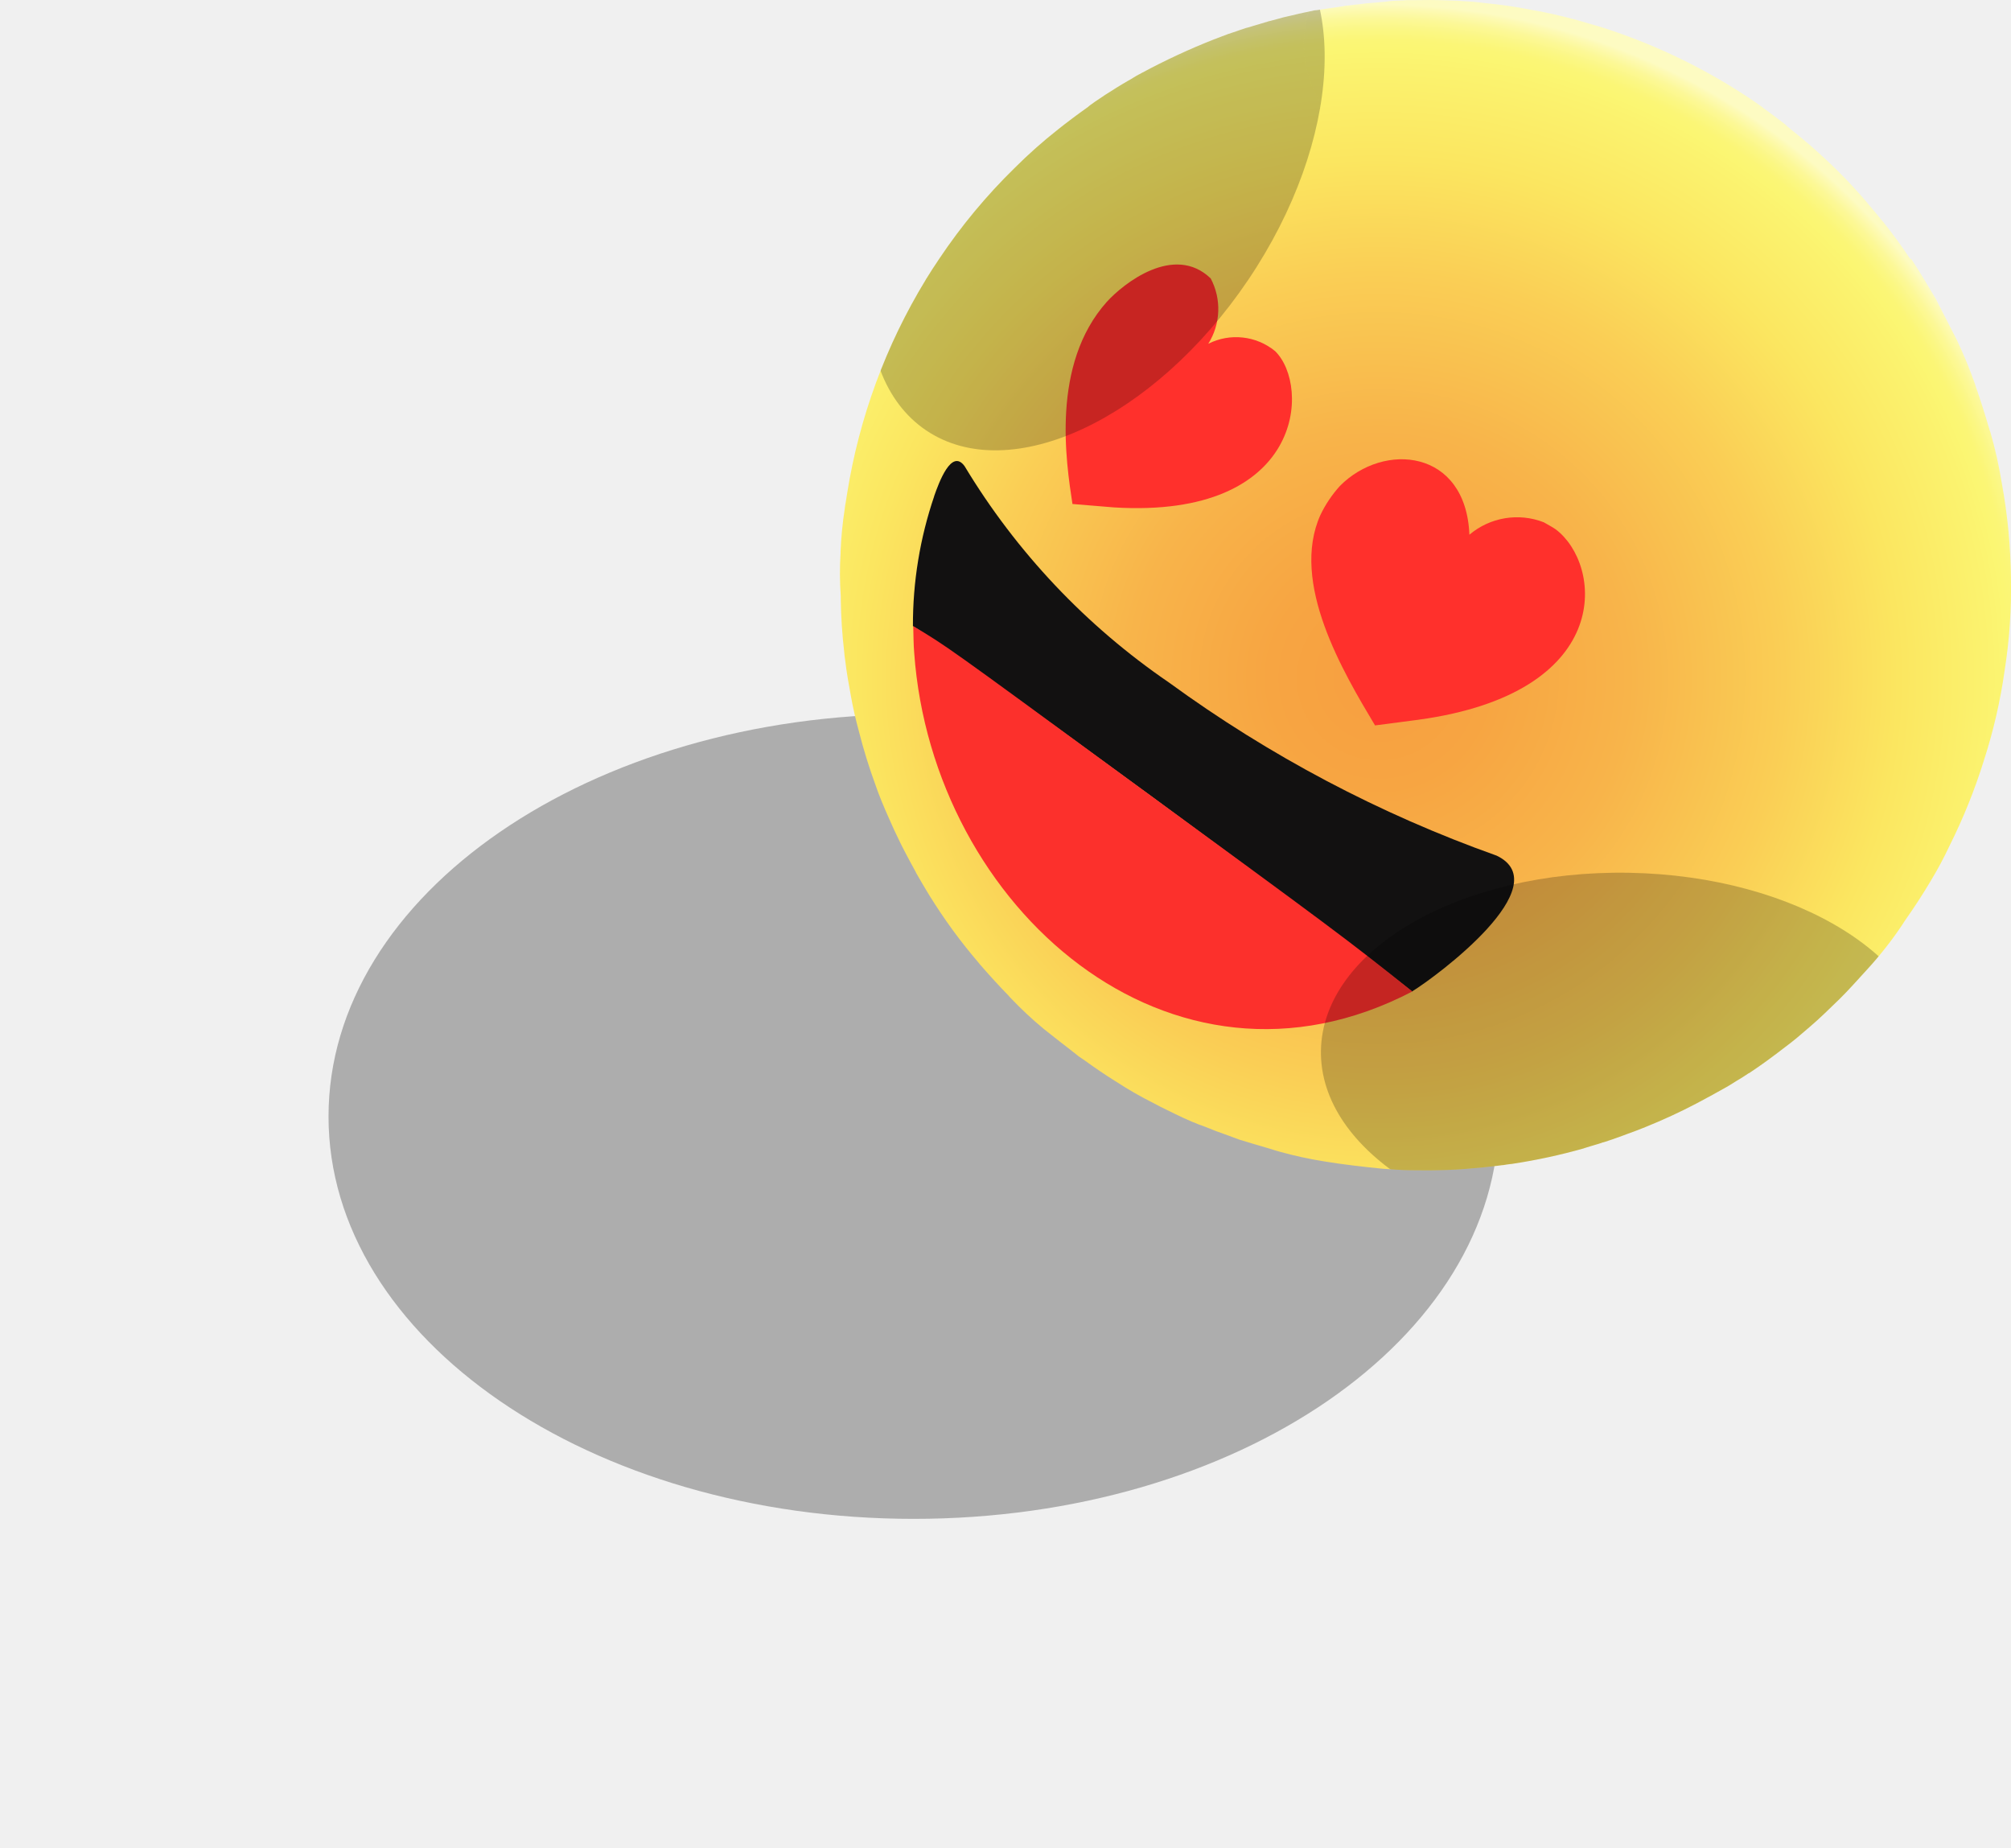
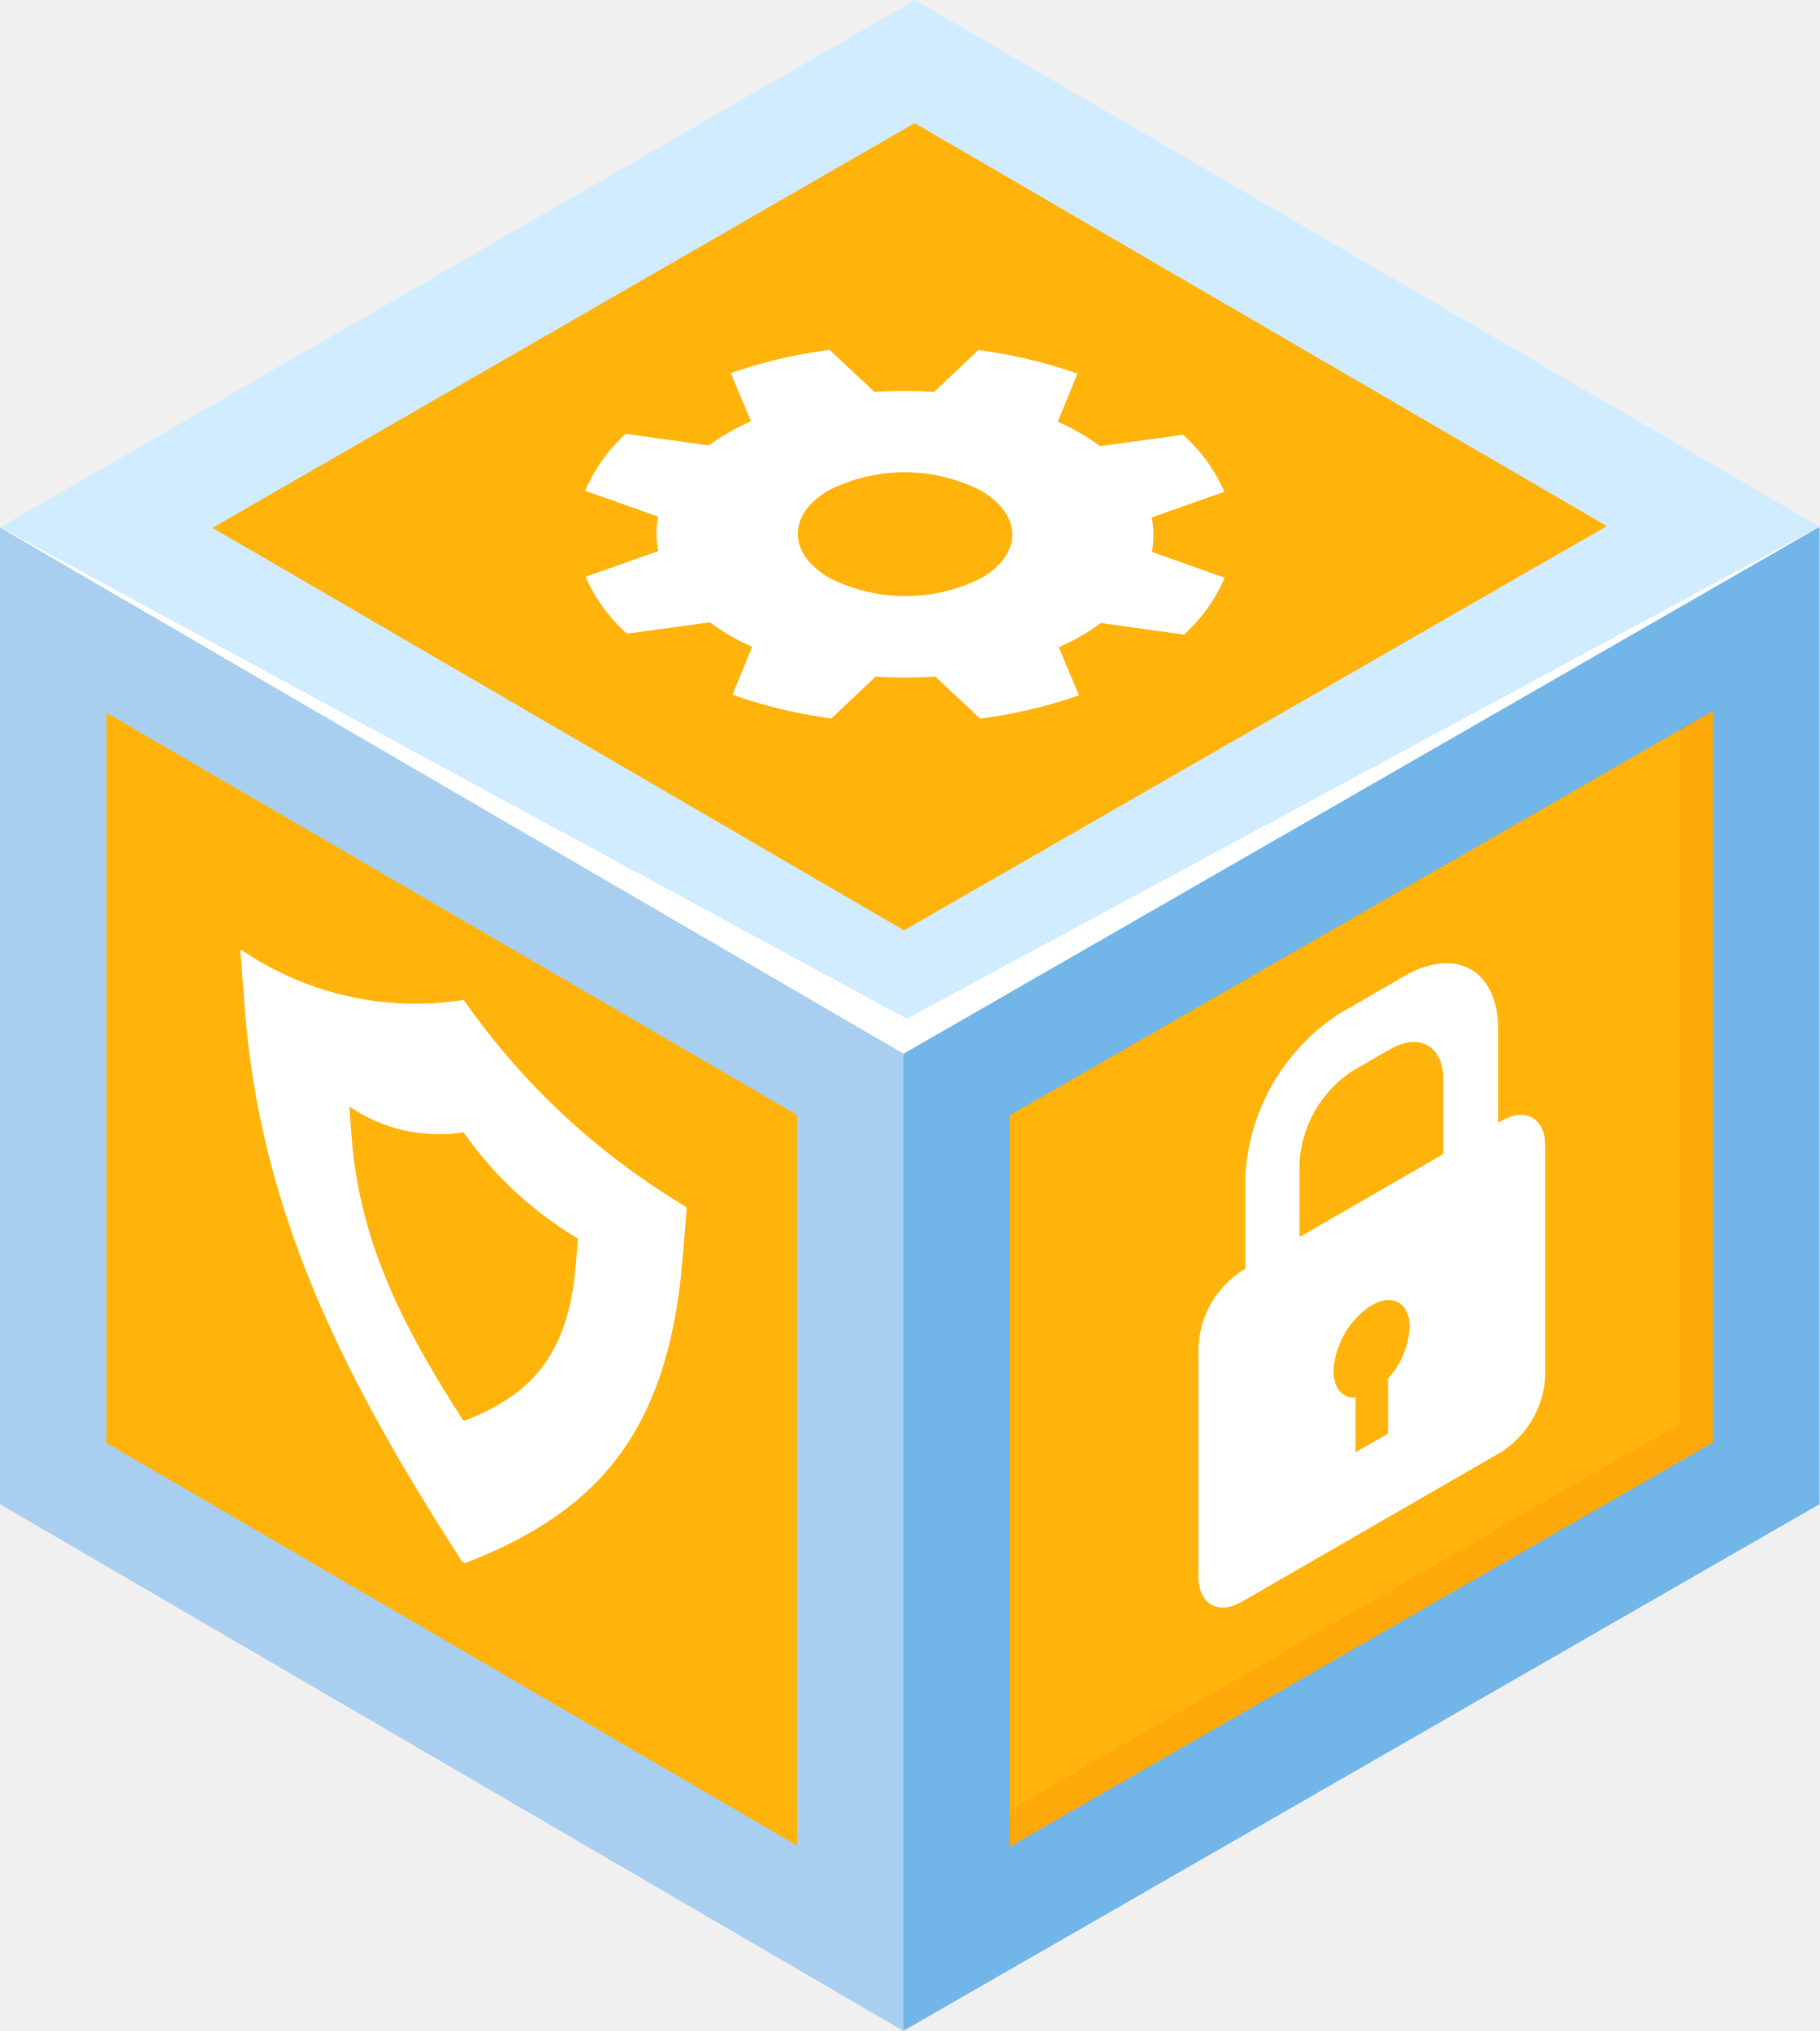
- <svg xmlns="http://www.w3.org/2000/svg" xmlns:xlink="http://www.w3.org/1999/xlink" width="82.478" height="75.758" viewBox="0 0 82.478 75.758">
+ <svg xmlns="http://www.w3.org/2000/svg" width="57.846" height="64.577" viewBox="0 0 57.846 64.577">
  <defs>
-     <radialGradient id="radial-gradient" cx="0.471" cy="0.58" r="0.575" gradientTransform="matrix(-0.999, -0.004, -0.004, 1, 0.933, 0.001)" gradientUnits="objectBoundingBox">
-       <stop offset="0" stop-color="#f79f40" />
-       <stop offset="0.163" stop-color="#f7a542" />
-       <stop offset="0.371" stop-color="#f8b44a" />
-       <stop offset="0.601" stop-color="#face55" />
-       <stop offset="0.771" stop-color="#fbe660" />
-       <stop offset="0.91" stop-color="#fbf36f" />
-       <stop offset="0.932" stop-color="#fbf672" />
-       <stop offset="0.947" stop-color="#fbf676" />
-       <stop offset="0.962" stop-color="#fbf783" />
-       <stop offset="0.978" stop-color="#fcf897" />
-       <stop offset="0.994" stop-color="#fdfab4" />
-       <stop offset="1" stop-color="#fdfbc2" />
-     </radialGradient>
    <clipPath id="clip-path">
-       <path id="Trazado_116496" data-name="Trazado 116496" d="M52.65,29.84v-.06c0-.11-.03-.77-.15-1.75-.01-.09-.02-.17-.03-.26-.02-.12-.04-.25-.06-.38a23.894,23.894,0,0,0-3.15-8.77c0-.01-.01-.01-.01-.02-.17-.29-.35-.57-.54-.85h0a23.353,23.353,0,0,0-3.06-3.74,20.449,20.449,0,0,0-1.77-1.6c-.39-.32-.78-.62-1.19-.91a.265.265,0,0,1-.06-.05l-.05-.04-.21-.15c-.26-.18-.55-.37-.86-.57h0c-.01-.01-.02-.01-.03-.02-.15-.09-.3-.19-.47-.28-.07-.04-.15-.09-.22-.13s-.12-.07-.19-.11a1.092,1.092,0,0,0-.15-.08,25.413,25.413,0,0,0-2.93-1.4c-.26-.11-.47-.18-.58-.23l-.18-.07-.18-.07c-.01,0-.02-.01-.03-.01l-.04-.01-.3-.1-.04-.01c-.01,0-.03-.01-.04-.01l-.2-.07a2.759,2.759,0,0,0-.27-.08l-.23-.07c-.04-.01-.09-.03-.13-.04-.01,0-.03-.01-.04-.01s-.03-.01-.05-.01a.636.636,0,0,1-.07-.02l-.26-.07-.22-.06c-.07-.02-.14-.03-.21-.05h-.01l-.13-.03-.25-.06-.18-.04a2.049,2.049,0,0,0-.24-.05c-.01,0-.03-.01-.04-.01-.06-.01-.12-.03-.18-.04l-.11-.02-.13-.03h-.02l-.04-.01c-.02,0-.05-.01-.07-.01a1.766,1.766,0,0,1-.2-.04.6.6,0,0,0-.12-.02h0a2.068,2.068,0,0,1-.22-.04l-.19-.03c-.03-.01-.07-.01-.11-.02a.985.985,0,0,0-.17-.02,1,1,0,0,0-.16-.02l-.27-.03-.25-.03c-.03,0-.05-.01-.08-.01h-.02a1.641,1.641,0,0,0-.23-.02l-.34-.03c-.08-.01-.16-.01-.23-.02-.09-.01-.17-.01-.26-.02s-.18-.01-.27-.02A.97.97,0,0,1,29.76,7h-.37c-.48-.01-.96-.01-1.45,0-.11,0-.21,0-.31.01s-.22.01-.32.02c-.07,0-.13.01-.19.01-.16.01-.31.02-.46.04-.05,0-.11.01-.16.01-.22.02-.43.04-.64.07-.1.01-.2.02-.3.04h-.01c-.02,0-.04.01-.06.01q-.24.03-.45.06c-.11.02-.23.04-.34.05-.26.04-.47.08-.61.11-.7.14-1.38.3-2.06.5-.41.11-.77.22-1.21.38a24.021,24.021,0,0,0-5.31,2.61h0c-.17.11-.33.22-.49.33a.265.265,0,0,0-.06.05c-.28.2-.56.4-.84.61a.423.423,0,0,1-.07.05l-.02.02-.02.02c-.01.01-.02.02-.03.02s-.02.01-.03.02c-.08.06-.15.12-.23.18-.15.12-.3.24-.44.36-.08.07-.16.13-.24.2-.16.14-.32.27-.46.4l-.02.02-.02.02c-.03.03-.07.06-.1.09-.75.69-1.21,1.19-1.24,1.22-.23.25-.46.51-.69.77-.16.19-.33.38-.5.59-.01.01-.02.03-.04.04l-.03.03c-.34.42-.69.89-1.08,1.46l-.01.01-.01.01c-.01.01-.01.02-.02.02-.18.26-.36.55-.54.86-.16.26-.32.52-.46.75l-.46.88c-.15.29-.29.56-.42.82a16.758,16.758,0,0,0-.76,1.82h0v.01c-.22.6-.42,1.23-.6,1.84l-.01.02a.037.037,0,0,1-.01.03,17.968,17.968,0,0,0-.5,2.13,23.506,23.506,0,0,0-.17,7.66,22.794,22.794,0,0,0,.82,3.68,23.944,23.944,0,0,0,1.38,3.51,15.311,15.311,0,0,0,.75,1.42c.32.56.68,1.11,1.06,1.66.04.07.09.13.13.2a16,16,0,0,0,1.39,1.8c.34.37.78.88,1.14,1.24s.83.82,1.22,1.15h0c.42.37.6.53.99.83q.72.585,1.47,1.08h.01c.16.11.32.22.49.32.19.12.38.24.55.34.09.05.22.13.36.21a.573.573,0,0,1,.07.04c.15.09.33.18.52.29.04.02.09.05.13.07a22.789,22.789,0,0,0,2.12,1c.18.07.42.17.7.28l.24.09.42.15.3.1.11.03c.01,0,.01,0,.02.01l.16.05a2.759,2.759,0,0,0,.27.08l.26.08c.01,0,.02,0,.02.01a22.1,22.1,0,0,0,2.96.66l.09.01c.08.01.17.03.27.04h.03l.23.03.53.06c.24.03.56.05.79.07s.49.03.74.04h.02c.13.01.25.01.37.01.33.01.77,0,1.1.01s.79-.03,1.13-.05c.72-.06,1.68-.17,2.39-.28a18.747,18.747,0,0,0,1.84-.38c.14-.04.28-.08.43-.12.43-.12.87-.25,1.24-.36l.43-.16c.35-.12.69-.25,1.03-.38l.17-.06c.4-.15.89-.38,1.32-.59.19-.09.37-.18.55-.28a15.71,15.71,0,0,0,1.56-.88c.02-.01.03-.02.05-.03.41-.26.82-.52,1.22-.81.09-.06.18-.12.26-.17l.44-.34c.12-.09.23-.18.35-.27l.66-.52a14.289,14.289,0,0,0,1.37-1.26l.03-.03.07-.07c.35-.35.74-.77,1.2-1.29a.138.138,0,0,0,.03-.04h0a20.958,20.958,0,0,0,2.02-2.71c.01-.01.01-.02.02-.03.19-.3.38-.61.57-.95v-.01h0c.08-.14.16-.29.24-.44.11-.2.22-.41.31-.59l.09-.18c.16-.32.31-.65.47-.99.21-.47.41-.94.56-1.36h0c.26-.7.5-1.44.71-2.23.13-.48.25-.96.33-1.41.1-.48.18-.98.25-1.5.02-.12.03-.23.05-.34.08-.69.14-1.41.16-2.14v-.13C52.68,31.04,52.68,30.45,52.65,29.84Z" transform="translate(-4.654 -6.992)" />
-     </clipPath>
-     <linearGradient id="linear-gradient" x1="-0.166" y1="-323.933" x2="-1.166" y2="-323.933" gradientUnits="objectBoundingBox">
-       <stop offset="0" stop-color="#19b79c" />
-       <stop offset="0.405" stop-color="#1dbb9e" />
-       <stop offset="0.825" stop-color="#2ac8a3" />
-       <stop offset="0.997" stop-color="#31cfa6" />
-     </linearGradient>
-     <linearGradient id="linear-gradient-2" x1="-2.106" y1="-363.238" x2="-3.08" y2="-363.238" xlink:href="#linear-gradient" />
-     <clipPath id="clip-path-2">
-       <path id="Trazado_116504" data-name="Trazado 116504" d="M4.652,29.65v-.06a15.757,15.757,0,0,1,.17-1.74,2.335,2.335,0,0,1,.04-.26c.02-.12.04-.25.06-.38a24.088,24.088,0,0,1,3.22-8.75c0-.01.01-.01.01-.02.18-.29.36-.57.55-.85h0a23.39,23.39,0,0,1,3.09-3.72,20.134,20.134,0,0,1,1.78-1.58q.585-.465,1.2-.9a.265.265,0,0,0,.06-.05l.05-.04.21-.15c.26-.18.55-.37.86-.56h0c.01-.01.02-.01.03-.02.15-.09.31-.19.47-.28a2.53,2.53,0,0,0,.22-.13c.06-.04.12-.07.19-.11.05-.03.1-.05.15-.08a27.308,27.308,0,0,1,2.95-1.37c.26-.1.47-.18.58-.22l.18-.06.18-.06c.01,0,.02-.01.03-.01l.05-.02.3-.1.04-.01c.01,0,.03-.01.04-.01l.2-.06c.08-.02.19-.06.27-.08l.23-.07a.647.647,0,0,0,.13-.04c.01,0,.03-.01.04-.01s.03-.01.05-.01a.637.637,0,0,0,.07-.02l.26-.07.22-.06c.07-.02.14-.03.21-.05h.01l.13-.03c.08-.02.18-.04.25-.06l.18-.04c.08-.02.16-.03.24-.05.01,0,.03-.01.04-.01a1.163,1.163,0,0,0,.18-.04l.11-.01.13-.02h.02l.04-.01c.02,0,.05-.01.07-.01l.2-.03c.04-.01.09-.01.13-.02h0l.22-.03.19-.03a.516.516,0,0,0,.11-.02.985.985,0,0,1,.17-.02c.06-.01.11-.01.16-.02l.27-.03.25-.03c.03,0,.05-.01.08-.01h.02c.07-.01.15-.01.23-.02l.34-.03c.08-.01.16-.01.23-.02a1.569,1.569,0,0,1,.24-.03,2.437,2.437,0,0,1,.27-.01.86.86,0,0,1,.16-.01l.15-.01h.24c.49-.01.97-.01,1.45.01.11,0,.21.01.31.01s.22.01.32.02c.07,0,.13.01.19.01.16.01.31.02.46.04.05.01.11.01.16.02.22.02.43.05.64.07.1.01.2.03.3.04h.01c.02,0,.04.01.06.01.16.02.31.05.45.07l.34.06c.26.05.47.09.6.11.69.14,1.38.31,2.06.52.41.11.76.23,1.21.39a24.178,24.178,0,0,1,5.28,2.65h0c.16.11.33.22.49.34a.265.265,0,0,1,.06.05c.28.2.56.41.83.62a.424.424,0,0,0,.07.05l.02.02.02.02.03.03c.01.01.02.01.02.02.08.06.15.12.22.18.15.12.3.24.44.36.08.07.16.14.24.2.16.14.31.28.46.41l.02.02.02.02c.03.03.07.06.1.09.75.69,1.2,1.2,1.23,1.23.23.25.46.51.68.78.16.19.32.38.49.59.01.01.02.03.04.04l.02.03c.33.42.69.89,1.07,1.47l.04.01.01.01c.01.01.01.02.02.02.17.26.36.56.54.86.16.26.31.53.45.75l.45.88c.15.29.29.56.42.82a18.431,18.431,0,0,1,.75,1.83h0v.01c.21.6.41,1.23.59,1.85l.01.02a.037.037,0,0,0,.01.03,17.59,17.59,0,0,1,.48,2.14,22.71,22.71,0,0,1,.37,3.87,21.465,21.465,0,0,1-.26,3.8,21.96,21.96,0,0,1-.85,3.68,23.286,23.286,0,0,1-1.41,3.5,15.244,15.244,0,0,1-.76,1.42c-.33.56-.69,1.11-1.07,1.65-.04.07-.09.13-.13.2a15.2,15.2,0,0,1-1.41,1.79c-.34.37-.79.88-1.15,1.23s-.84.82-1.22,1.14h0c-.43.37-.6.52-1,.82-.49.38-.98.74-1.48,1.07H41.9c-.16.11-.32.21-.49.31-.19.12-.38.24-.55.33-.09.05-.22.12-.36.2a.574.574,0,0,0-.07.04c-.15.08-.33.18-.52.28-.04.02-.09.05-.13.07a23.108,23.108,0,0,1-2.12.98c-.18.07-.42.17-.71.27l-.24.09-.42.15-.3.1-.11.03c-.01,0-.01,0-.02.01l-.16.05c-.08.02-.19.06-.27.08l-.26.08c-.01,0-.02,0-.02.01a23.962,23.962,0,0,1-2.96.64l-.09.01c-.08.01-.17.02-.27.04H31.8l-.23.03-.53.06c-.24.02-.56.05-.79.07s-.49.03-.74.04h-.02c-.13,0-.25.01-.37.01-.33.01-.77,0-1.1,0s-.79-.04-1.13-.06c-.72-.07-1.68-.18-2.39-.3a16.281,16.281,0,0,1-1.84-.4c-.14-.04-.28-.08-.43-.13-.43-.12-.87-.26-1.24-.37l-.43-.16c-.35-.12-.69-.25-1.03-.39l-.17-.06c-.4-.15-.88-.38-1.32-.6-.19-.09-.37-.18-.55-.28a15.612,15.612,0,0,1-1.55-.89.219.219,0,0,0-.05-.03c-.41-.26-.81-.53-1.21-.82-.09-.06-.17-.12-.25-.17L14,49.97c-.12-.09-.23-.18-.35-.27l-.66-.52a15.233,15.233,0,0,1-1.36-1.27l-.03-.03-.06-.07c-.34-.35-.74-.78-1.19-1.3a.138.138,0,0,1-.03-.04h0a21.889,21.889,0,0,1-2-2.73c-.01-.01-.01-.02-.02-.03-.18-.3-.37-.61-.56-.95v-.01h0c-.08-.14-.16-.29-.24-.44-.11-.21-.22-.41-.31-.59l-.09-.18c-.16-.32-.31-.65-.46-.99-.21-.47-.41-.95-.55-1.36h0a22.441,22.441,0,0,1-.69-2.23c-.13-.48-.24-.96-.32-1.41-.09-.49-.18-.98-.24-1.5-.02-.12-.03-.23-.04-.34a21.166,21.166,0,0,1-.14-2.14v-.13A13.347,13.347,0,0,1,4.652,29.65Z" transform="translate(-4.627 -6.983)" fill="url(#radial-gradient)" />
+       <rect id="Rectángulo_296641" data-name="Rectángulo 296641" width="22.351" height="36.106" fill="none" />
    </clipPath>
  </defs>
-   <g id="Grupo_157926" data-name="Grupo 157926" transform="translate(13.474)">
-     <ellipse id="Elipse_4737" data-name="Elipse 4737" cx="24" cy="16.5" rx="24" ry="16.5" transform="translate(0 29.284)" fill="#0b0b0b" opacity="0.292" style="mix-blend-mode: multiply;isolation: isolate" />
-     <path id="Trazado_116493" data-name="Trazado 116493" d="M4.652,29.65v-.06a15.757,15.757,0,0,1,.17-1.74,2.335,2.335,0,0,1,.04-.26c.02-.12.04-.25.06-.38a24.088,24.088,0,0,1,3.22-8.75c0-.01.01-.01.01-.02.18-.29.36-.57.55-.85h0a23.39,23.39,0,0,1,3.09-3.72,20.134,20.134,0,0,1,1.78-1.58q.585-.465,1.2-.9a.265.265,0,0,0,.06-.05l.05-.04.21-.15c.26-.18.55-.37.86-.56h0c.01-.01.02-.01.03-.02.15-.09.31-.19.47-.28a2.53,2.53,0,0,0,.22-.13c.06-.04.12-.07.19-.11.05-.03.1-.05.15-.08a27.308,27.308,0,0,1,2.95-1.37c.26-.1.47-.18.58-.22l.18-.06.18-.06c.01,0,.02-.01.03-.01l.05-.02.3-.1.04-.01c.01,0,.03-.01.04-.01l.2-.06c.08-.02.19-.06.27-.08l.23-.07a.647.647,0,0,0,.13-.04c.01,0,.03-.01.04-.01s.03-.01.05-.01a.637.637,0,0,0,.07-.02l.26-.07.22-.06c.07-.02.14-.03.21-.05h.01l.13-.03c.08-.02.18-.04.25-.06l.18-.04c.08-.02.16-.03.24-.05.01,0,.03-.01.04-.01a1.163,1.163,0,0,0,.18-.04l.11-.01.13-.02h.02l.04-.01c.02,0,.05-.01.07-.01l.2-.03c.04-.01.09-.01.13-.02h0l.22-.03.19-.03a.516.516,0,0,0,.11-.02.985.985,0,0,1,.17-.02c.06-.01.11-.01.16-.02l.27-.03.25-.03c.03,0,.05-.01.08-.01h.02c.07-.01.15-.01.23-.02l.34-.03c.08-.01.16-.01.23-.02a1.569,1.569,0,0,1,.24-.03,2.437,2.437,0,0,1,.27-.01.86.86,0,0,1,.16-.01l.15-.01h.24c.49-.01.97-.01,1.45.01.11,0,.21.01.31.01s.22.01.32.02c.07,0,.13.01.19.01.16.01.31.02.46.04.05.01.11.01.16.02.22.02.43.05.64.07.1.01.2.03.3.04h.01c.02,0,.04.01.06.01.16.02.31.05.45.07l.34.06c.26.05.47.09.6.11.69.14,1.38.31,2.06.52.41.11.76.23,1.21.39a24.178,24.178,0,0,1,5.28,2.65h0c.16.11.33.22.49.34a.265.265,0,0,1,.06.05c.28.2.56.41.83.62a.424.424,0,0,0,.07.05l.02.02.02.02.03.03c.01.01.02.01.02.02.08.06.15.12.22.18.15.12.3.24.44.36.08.07.16.14.24.2.16.14.31.28.46.41l.02.02.02.02c.03.03.07.06.1.09.75.69,1.2,1.2,1.23,1.23.23.25.46.51.68.78.16.19.32.38.49.59.01.01.02.03.04.04l.02.03c.33.42.69.89,1.07,1.47l.04.01.01.01c.01.01.01.02.02.02.17.26.36.56.54.86.16.26.31.53.45.75l.45.88c.15.29.29.56.42.82a18.431,18.431,0,0,1,.75,1.83h0v.01c.21.6.41,1.23.59,1.85l.01.02a.037.037,0,0,0,.01.03,17.59,17.59,0,0,1,.48,2.14,22.71,22.71,0,0,1,.37,3.87,21.465,21.465,0,0,1-.26,3.8,21.96,21.96,0,0,1-.85,3.68,23.286,23.286,0,0,1-1.41,3.5,15.244,15.244,0,0,1-.76,1.42c-.33.56-.69,1.11-1.07,1.65-.04.07-.09.13-.13.2a15.2,15.2,0,0,1-1.41,1.79c-.34.37-.79.88-1.15,1.23s-.84.82-1.22,1.14h0c-.43.37-.6.52-1,.82-.49.38-.98.74-1.48,1.07H41.9c-.16.11-.32.21-.49.31-.19.12-.38.24-.55.33-.09.05-.22.12-.36.2a.574.574,0,0,0-.07.04c-.15.08-.33.18-.52.28-.04.02-.09.05-.13.07a23.108,23.108,0,0,1-2.12.98c-.18.07-.42.17-.71.27l-.24.09-.42.15-.3.1-.11.03c-.01,0-.01,0-.02.01l-.16.05c-.08.02-.19.06-.27.08l-.26.08c-.01,0-.02,0-.02.01a23.962,23.962,0,0,1-2.96.64l-.09.01c-.08.01-.17.02-.27.04H31.8l-.23.03-.53.06c-.24.02-.56.05-.79.07s-.49.03-.74.04h-.02c-.13,0-.25.01-.37.01-.33.01-.77,0-1.1,0s-.79-.04-1.13-.06c-.72-.07-1.68-.18-2.39-.3a16.281,16.281,0,0,1-1.84-.4c-.14-.04-.28-.08-.43-.13-.43-.12-.87-.26-1.24-.37l-.43-.16c-.35-.12-.69-.25-1.03-.39l-.17-.06c-.4-.15-.88-.38-1.32-.6-.19-.09-.37-.18-.55-.28a15.612,15.612,0,0,1-1.55-.89.219.219,0,0,0-.05-.03c-.41-.26-.81-.53-1.21-.82-.09-.06-.17-.12-.25-.17L14,49.97c-.12-.09-.23-.18-.35-.27l-.66-.52a15.233,15.233,0,0,1-1.36-1.27l-.03-.03-.06-.07c-.34-.35-.74-.78-1.19-1.3a.138.138,0,0,1-.03-.04h0a21.889,21.889,0,0,1-2-2.73c-.01-.01-.01-.02-.02-.03-.18-.3-.37-.61-.56-.95v-.01h0c-.08-.14-.16-.29-.24-.44-.11-.21-.22-.41-.31-.59l-.09-.18c-.16-.32-.31-.65-.46-.99-.21-.47-.41-.95-.55-1.36h0a22.441,22.441,0,0,1-.69-2.23c-.13-.48-.24-.96-.32-1.41-.09-.49-.18-.98-.24-1.5-.02-.12-.03-.23-.04-.34a21.166,21.166,0,0,1-.14-2.14v-.13A13.347,13.347,0,0,1,4.652,29.65Z" transform="translate(16.349 -6.983)" fill="url(#radial-gradient)" />
-     <g id="Grupo_86225" data-name="Grupo 86225" transform="translate(20.955 0.009)" clip-path="url(#clip-path)">
-       <path id="Trazado_116494" data-name="Trazado 116494" d="M50.67,21.64a4.37,4.37,0,0,1,.18-.46C50.8,21.33,50.74,21.48,50.67,21.64Z" transform="translate(-48.844 -6.992)" fill="url(#linear-gradient)" />
-       <path id="Trazado_116495" data-name="Trazado 116495" d="M4.7,34.92c.03-.14.05-.28.08-.41C4.75,34.65,4.73,34.79,4.7,34.92Z" transform="translate(43.196 -6.992)" fill="url(#linear-gradient-2)" />
-     </g>
-     <path id="Trazado_116497" data-name="Trazado 116497" d="M25.873,27.33A16.375,16.375,0,0,0,25,32.66c2.26,1.39,16.97,12.2,20.47,14.98,1.03-.63,6.02-4.35,3.47-5.57a52.925,52.925,0,0,1-13.44-7.1,28.664,28.664,0,0,1-8.38-8.87c-.54-.75-1.06.69-1.25,1.23" transform="translate(-1.032 -6.983)" fill="#121111" />
-     <path id="Trazado_116499" data-name="Trazado 116499" d="M29.22,33.76c.75,10.43,10.52,19.05,20.43,13.88-2.65-2.12-3.33-2.62-11.66-8.71-7.45-5.46-7.45-5.46-8.81-6.27.01.33.01.77.04,1.1" transform="translate(-5.199 -6.983)" fill="#fc302c" />
-     <g id="Grupo_86231" data-name="Grupo 86231" transform="translate(40.307 18.833)">
-       <path id="Trazado_116501" data-name="Trazado 116501" d="M22.473,28.1c-1.25,2.78.93,6.44,2.24,8.63.65-.09,1.52-.19,2.17-.29,7.67-1.22,7.14-6.32,5.24-7.75-.14-.1-.34-.2-.49-.29a3.024,3.024,0,0,0-3.05.51c-.14-3.51-3.51-3.82-5.31-2a4.969,4.969,0,0,0-.8,1.19" transform="translate(-22.099 -25.816)" fill="#ff302c" />
-     </g>
-     <g id="Grupo_86232" data-name="Grupo 86232" transform="translate(30.232 10.846)">
-       <path id="Trazado_116503" data-name="Trazado 116503" d="M35.806,19.36c-2.3,2.57-1.67,6.58-1.41,8.29.51.04,1.19.1,1.7.14,7.78.48,8.08-4.98,6.61-6.41a2.529,2.529,0,0,0-2.74-.3,2.679,2.679,0,0,0,.1-2.68c-1.5-1.44-3.58.21-4.26.96" transform="translate(-34.117 -17.829)" fill="#ff302c" />
-     </g>
-     <g id="Enmascarar_grupo_59" data-name="Enmascarar grupo 59" transform="translate(20.976 0)" clip-path="url(#clip-path-2)">
-       <g id="Grupo_86233" data-name="Grupo 86233" transform="translate(-2.683 -7.272)" opacity="0.561" style="mix-blend-mode: multiply;isolation: isolate">
-         <g id="Grupo_86230" data-name="Grupo 86230" transform="translate(0)">
-           <ellipse id="Elipse_4734" data-name="Elipse 4734" cx="12.5" cy="7.5" rx="12.5" ry="7.5" transform="translate(21.707 1.557)" fill="#fff" opacity="0.743" />
-           <ellipse id="Elipse_4735" data-name="Elipse 4735" cx="12.5" cy="7.5" rx="12.5" ry="7.5" transform="translate(26.415 8.388) rotate(124)" opacity="0.387" />
-           <ellipse id="Elipse_4736" data-name="Elipse 4736" cx="12.5" cy="7.5" rx="12.5" ry="7.5" transform="matrix(-1, -0.017, 0.017, -1, 47.282, 58.274)" opacity="0.387" />
+   <g id="Grupo_146390" data-name="Grupo 146390" transform="translate(12319.95 12611.944)">
+     <path id="Trazado_202575" data-name="Trazado 202575" d="M213.858,308.611l29.134-16.751V260.781l-29.134,16.752Z" transform="translate(-12505.097 -12855.979)" fill="#72b5e8" />
+     <path id="Trazado_202576" data-name="Trazado 202576" d="M217.2,279.408l22.351-12.853v23.256L217.2,302.661Z" transform="translate(-12505.046 -12855.891)" fill="#ffb30b" />
+     <g id="Grupo_137899" data-name="Grupo 137899" transform="translate(-12287.847 -12589.335)" opacity="0.2" style="mix-blend-mode: multiply;isolation: isolate">
+       <g id="Grupo_137898" data-name="Grupo 137898">
+         <g id="Grupo_137897" data-name="Grupo 137897" clip-path="url(#clip-path)">
+           <path id="Trazado_202577" data-name="Trazado 202577" d="M238.5,267.119v22.1l-21.3,12.287v1.155l22.352-12.851V266.556Z" transform="translate(-217.199 -266.556)" fill="#ffb30b" />
        </g>
      </g>
    </g>
+     <path id="Trazado_202578" data-name="Trazado 202578" d="M185.574,291.86,214.3,308.611V277.533L185.574,260.8Z" transform="translate(-12505.524 -12855.978)" fill="#a8cff0" />
+     <path id="Trazado_202579" data-name="Trazado 202579" d="M188.915,289.824V266.613l21.946,12.782v23.224Z" transform="translate(-12505.474 -12855.89)" fill="#ffb30b" />
+     <path id="Trazado_202580" data-name="Trazado 202580" d="M189.868,289.4V267.169l-.954-.555v23.211L210.86,302.62v-.98Z" transform="translate(-12505.474 -12855.89)" fill="#ffb30b" />
+     <path id="Trazado_202581" data-name="Trazado 202581" d="M185.574,261.053,214.3,277.782l29.118-16.752-28.759-16.748Z" transform="translate(-12505.524 -12856.228)" fill="#d1ebff" />
+     <path id="Trazado_202582" data-name="Trazado 202582" d="M192.237,261.009l22.316-12.865,22,12.81-22.339,12.852Z" transform="translate(-12505.424 -12856.169)" fill="#ffb30b" />
+     <path id="Trazado_202583" data-name="Trazado 202583" d="M214.552,249.416l20.9,12.17,1.1-.632-22-12.81-22.316,12.865,1.1.64Z" transform="translate(-12505.424 -12856.169)" fill="#ffb30b" />
+     <path id="Trazado_202584" data-name="Trazado 202584" d="M185.574,260.8,214.3,277.533l29.118-16.752L214.4,276.425Z" transform="translate(-12505.524 -12855.979)" fill="#fff" />
+     <path id="Trazado_202585" data-name="Trazado 202585" d="M207.2,282.164a22.966,22.966,0,0,1-6.986-6.52l-.028-.015a9.827,9.827,0,0,1-6.986-1.548l-.1-.056.135,1.8c.474,6.321,2.942,11.511,6.912,17.655l.1.056c3.971-1.559,6.439-3.9,6.913-9.674l.135-1.642Zm-3.435,1.89c-.243,2.957-1.506,4.156-3.541,4.955l-.049-.028c-2.034-3.147-3.3-5.806-3.541-9.043l-.069-.922.049.029a5.03,5.03,0,0,0,3.578.792l.014.008a11.774,11.774,0,0,0,3.578,3.34l.049.027Z" transform="translate(-12505.41 -12855.777)" fill="#fff" />
+     <path id="Trazado_202586" data-name="Trazado 202586" d="M232.736,279.462l-.1.06v-2.956c0-1.893-1.338-2.657-2.989-1.7l-2.061,1.19a6.583,6.583,0,0,0-2.988,5.154v2.955l-.1.06a3.067,3.067,0,0,0-1.391,2.4v7.33c0,.882.623,1.237,1.391.794l8.243-4.759a3.064,3.064,0,0,0,1.391-2.4v-7.33c0-.881-.622-1.236-1.391-.793m-3.606,8.214v1.73L228.1,290v-1.73c-.411.015-.7-.3-.7-.854a2.668,2.668,0,0,1,1.21-2.088c.669-.386,1.211-.077,1.211.69a2.666,2.666,0,0,1-.7,1.657m1.77-7.155-4.571,2.639V280.8a3.748,3.748,0,0,1,1.7-2.933l1.171-.676c.939-.542,1.7-.109,1.7.969Z" transform="translate(-12504.956 -12855.771)" fill="#fff" />
+     <path id="Trazado_202587" data-name="Trazado 202587" d="M221.913,261.665a2.663,2.663,0,0,0-.005-1.093l2.313-.817-.075-.164a5.136,5.136,0,0,0-1.082-1.5l-.149-.147-2.646.361a6.641,6.641,0,0,0-1.344-.776L219.55,256l-.254-.086a15.4,15.4,0,0,0-2.606-.625l-.284-.044-1.415,1.336a13.716,13.716,0,0,0-1.894,0l-1.43-1.341-.284.043a15.307,15.307,0,0,0-2.6.615l-.254.085.643,1.53a7.872,7.872,0,0,0-.713.359,6.47,6.47,0,0,0-.623.412l-2.65-.372-.147.146a5.05,5.05,0,0,0-1.067,1.5l-.073.164,2.323.825a2.68,2.68,0,0,0,.006,1.093l-2.315.817.075.164a5.135,5.135,0,0,0,1.084,1.5l.148.147,2.645-.362a6.556,6.556,0,0,0,1.344.777l-.626,1.527.255.086a15.434,15.434,0,0,0,2.6.625l.285.044,1.415-1.336a13.716,13.716,0,0,0,1.894,0l1.429,1.341.284-.042a15.245,15.245,0,0,0,2.6-.616l.254-.085-.644-1.53a7.526,7.526,0,0,0,.715-.359,6.028,6.028,0,0,0,.621-.412l2.651.372.147-.146a5.028,5.028,0,0,0,1.066-1.5l.074-.163Zm-5.424.836a5.34,5.34,0,0,1-4.825-.008c-1.335-.77-1.342-2.02-.015-2.787a5.34,5.34,0,0,1,4.825.009c1.335.77,1.341,2.02.015,2.786" transform="translate(-12505.247 -12856.063)" fill="#fff" />
  </g>
</svg>
